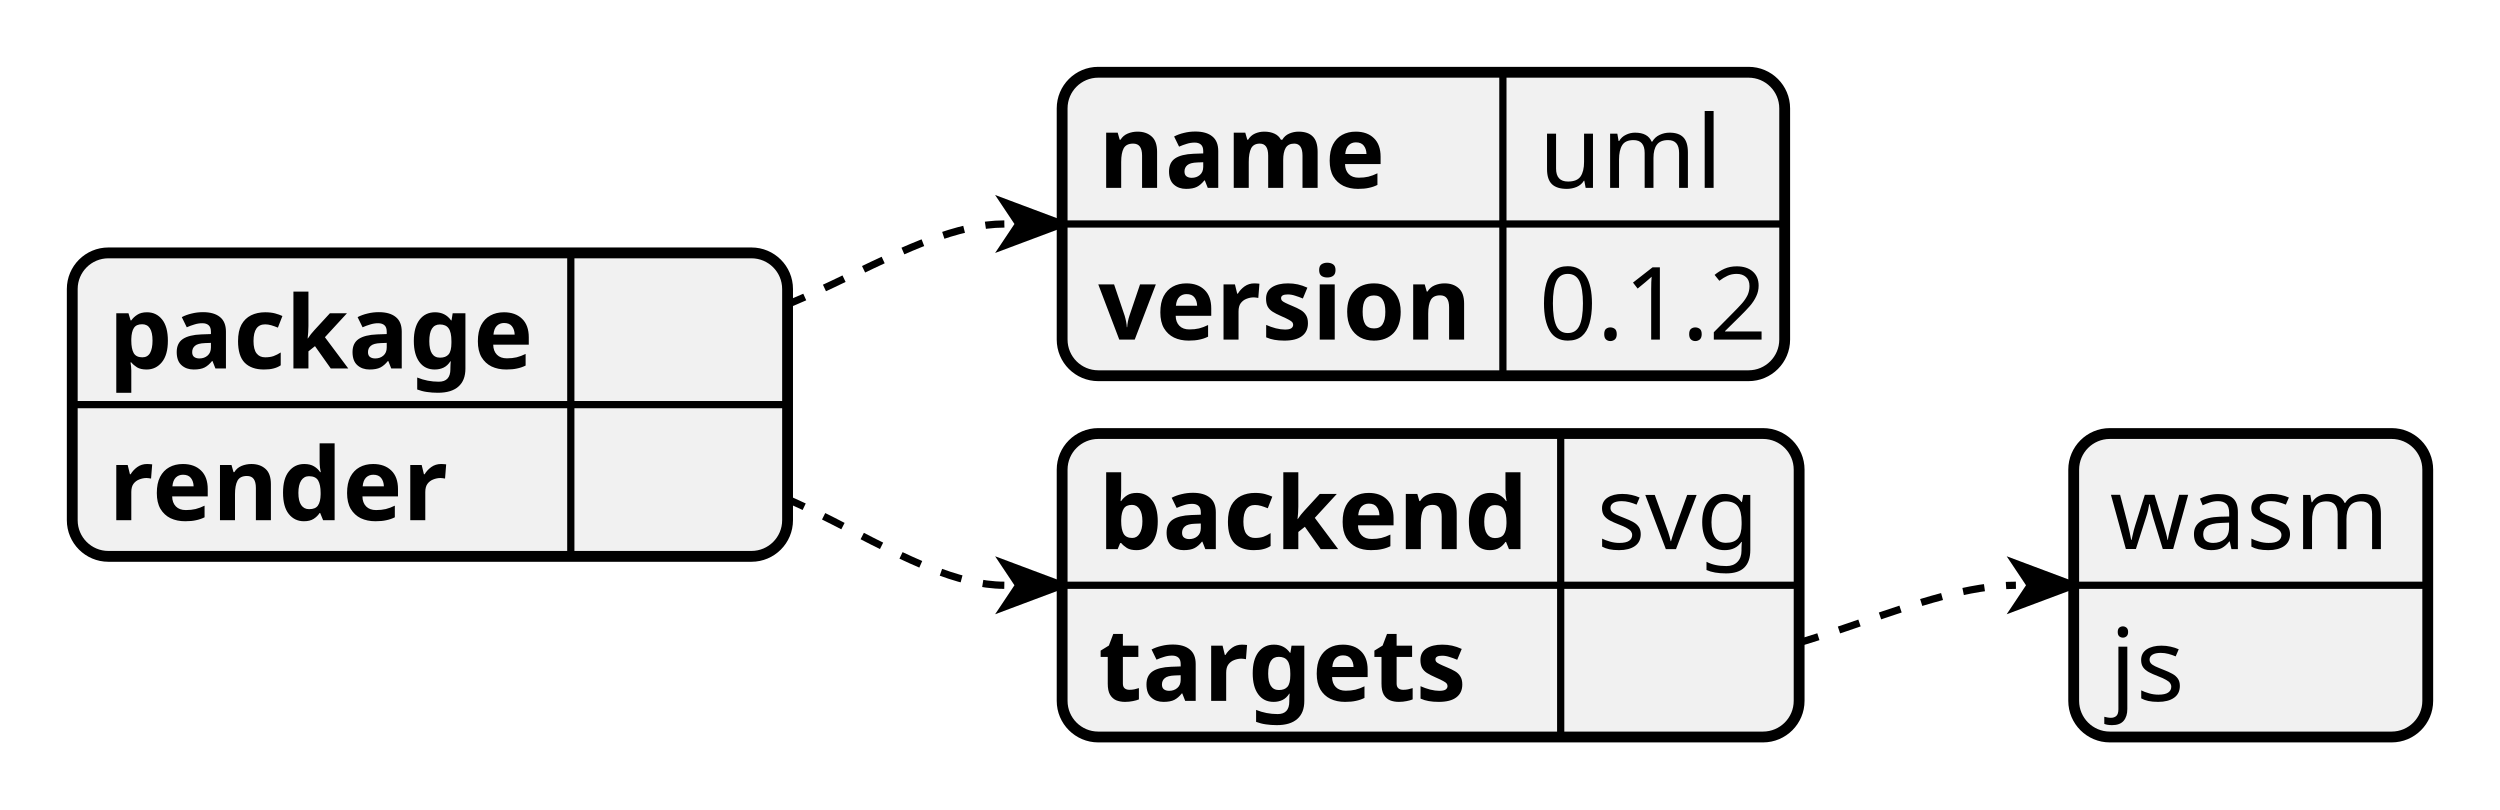
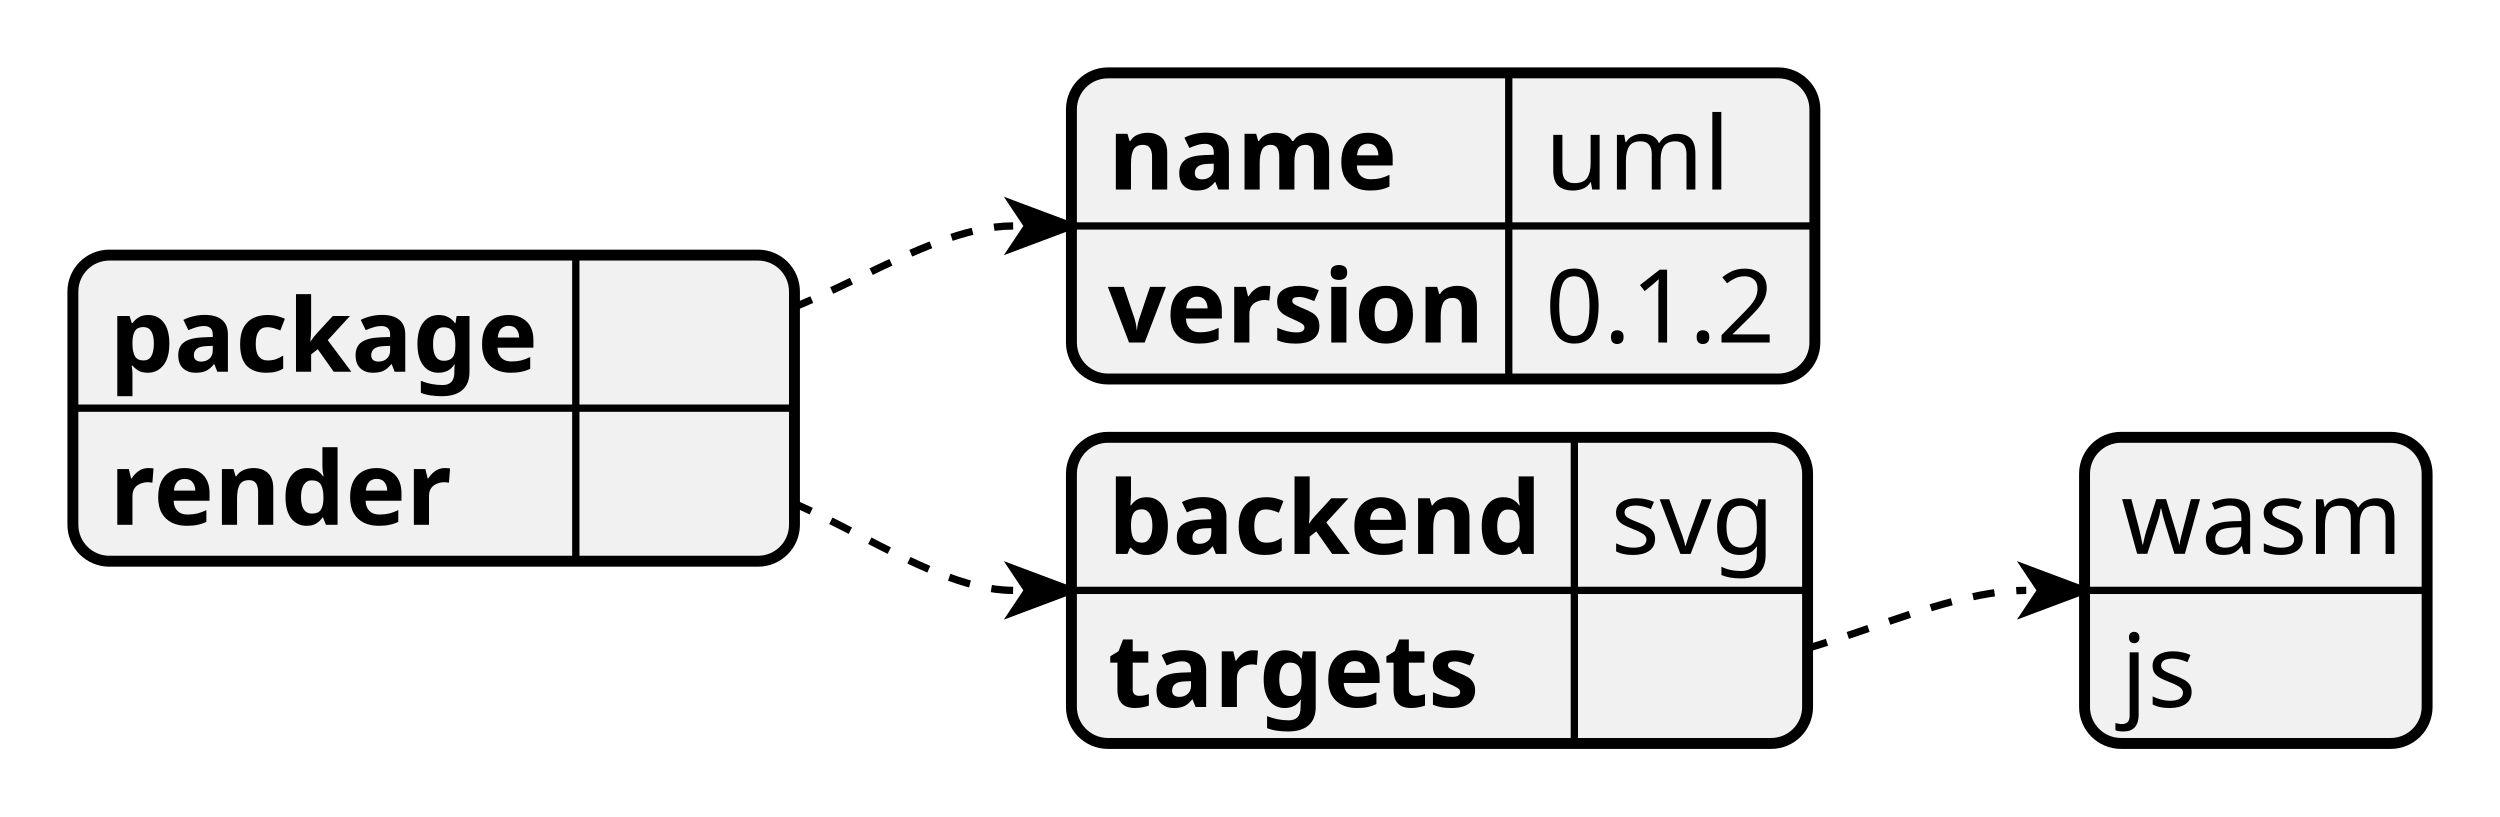
- <svg xmlns="http://www.w3.org/2000/svg" width="346" height="112" viewBox="0 0 346 112" role="img" aria-label="TOML diagram">
+ <svg xmlns="http://www.w3.org/2000/svg" width="343" height="112" viewBox="0 0 343 112" role="img" aria-label="TOML diagram">
  <style>
svg { font-family: sans-serif; font-size: 14px; background: none }
.structured-node rect { fill: #F1F1F1; stroke: #000000; stroke-width: 1.5 }
.structured-node line { stroke: #000000; stroke-width: 1 }
.structured-node text { fill: #000000 }
.structured-key { font-weight: 700 }
.structured-edge { fill: none; stroke: #000000; stroke-width: 1; stroke-dasharray: 3,3 }
.structured-arrow, .structured-spot { fill: #000000; stroke: #000000; stroke-width: 1 }
</style>
  <path class="structured-edge" d="M 97 45 C 110 45, 126 31, 139 31" />
  <path class="structured-arrow" d="M 139 34 L 141 31 L 139 28 L 147 31 z" />
  <circle class="structured-spot" cx="97" cy="45" r="3" />
  <path class="structured-edge" d="M 97 66 C 110 66, 126 81, 139 81" />
  <path class="structured-arrow" d="M 139 84 L 141 81 L 139 78 L 147 81 z" />
  <circle class="structured-spot" cx="97" cy="66" r="3" />
-   <path class="structured-edge" d="M 237 91 C 250 91, 266 81, 279 81" />
-   <path class="structured-arrow" d="M 279 84 L 281 81 L 279 78 L 287 81 z" />
-   <circle class="structured-spot" cx="237" cy="91" r="3" />
+   <path class="structured-edge" d="M 236 91 C 249 91, 265 81, 278 81" />
+   <path class="structured-arrow" d="M 278 84 L 280 81 L 278 78 L 286 81 z" />
+   <circle class="structured-spot" cx="236" cy="91" r="3" />
  <g class="structured-node">
    <rect x="10" y="35" width="99" height="42" rx="5" ry="5" />
    <text x="15" y="51" class="structured-key">
-       <tspan x="15" dy="0">package</tspan>
+       <tspan x="15" dy="0" textLength="53" lengthAdjust="spacing">package</tspan>
    </text>
    <line x1="79" y1="35" x2="79" y2="56" />
    <text x="84" y="51">   </text>
    <line x1="10" y1="56" x2="109" y2="56" />
    <text x="15" y="72" class="structured-key">
-       <tspan x="15" dy="0">render</tspan>
+       <tspan x="15" dy="0" textLength="41" lengthAdjust="spacing">render</tspan>
    </text>
    <line x1="79" y1="56" x2="79" y2="77" />
    <text x="84" y="72">   </text>
  </g>
  <g class="structured-node">
-     <rect x="147" y="10" width="100" height="42" rx="5" ry="5" />
+     <rect x="147" y="10" width="102" height="42" rx="5" ry="5" />
    <text x="152" y="26" class="structured-key">
-       <tspan x="152" dy="0">name</tspan>
+       <tspan x="152" dy="0" textLength="35" lengthAdjust="spacing">name</tspan>
    </text>
-     <line x1="208" y1="10" x2="208" y2="31" />
-     <text x="213" y="26">
-       <tspan x="213" dy="0">uml</tspan>
+     <line x1="207" y1="10" x2="207" y2="31" />
+     <text x="212" y="26">
+       <tspan x="212" dy="0" textLength="23" lengthAdjust="spacing">uml</tspan>
    </text>
-     <line x1="147" y1="31" x2="247" y2="31" />
+     <line x1="147" y1="31" x2="249" y2="31" />
    <text x="152" y="47" class="structured-key">
-       <tspan x="152" dy="0">version</tspan>
+       <tspan x="152" dy="0" textLength="46" lengthAdjust="spacing">version</tspan>
    </text>
-     <line x1="208" y1="31" x2="208" y2="52" />
-     <text x="213" y="47">
-       <tspan x="213" dy="0">0.1.2</tspan>
+     <line x1="207" y1="31" x2="207" y2="52" />
+     <text x="212" y="47">
+       <tspan x="212" dy="0" textLength="32" lengthAdjust="spacing">0.1.2</tspan>
    </text>
  </g>
  <g class="structured-node">
-     <rect x="147" y="60" width="102" height="42" rx="5" ry="5" />
+     <rect x="147" y="60" width="101" height="42" rx="5" ry="5" />
    <text x="152" y="76" class="structured-key">
-       <tspan x="152" dy="0">backend</tspan>
+       <tspan x="152" dy="0" textLength="53" lengthAdjust="spacing">backend</tspan>
    </text>
    <line x1="216" y1="60" x2="216" y2="81" />
    <text x="221" y="76">
-       <tspan x="221" dy="0">svg</tspan>
+       <tspan x="221" dy="0" textLength="22" lengthAdjust="spacing">svg</tspan>
    </text>
-     <line x1="147" y1="81" x2="249" y2="81" />
+     <line x1="147" y1="81" x2="248" y2="81" />
    <text x="152" y="97" class="structured-key">
-       <tspan x="152" dy="0">targets</tspan>
+       <tspan x="152" dy="0" textLength="43" lengthAdjust="spacing">targets</tspan>
    </text>
    <line x1="216" y1="81" x2="216" y2="102" />
    <text x="221" y="97">   </text>
  </g>
  <g class="structured-node">
-     <rect x="287" y="60" width="49" height="42" rx="5" ry="5" />
-     <text x="292" y="76">
-       <tspan x="292" dy="0">wasm</tspan>
+     <rect x="286" y="60" width="47" height="42" rx="5" ry="5" />
+     <text x="291" y="76">
+       <tspan x="291" dy="0" textLength="37" lengthAdjust="spacing">wasm</tspan>
    </text>
-     <line x1="287" y1="81" x2="336" y2="81" />
-     <text x="292" y="97">
-       <tspan x="292" dy="0">js</tspan>
+     <line x1="286" y1="81" x2="333" y2="81" />
+     <text x="291" y="97">
+       <tspan x="291" dy="0" textLength="11" lengthAdjust="spacing">js</tspan>
    </text>
  </g>
</svg>
